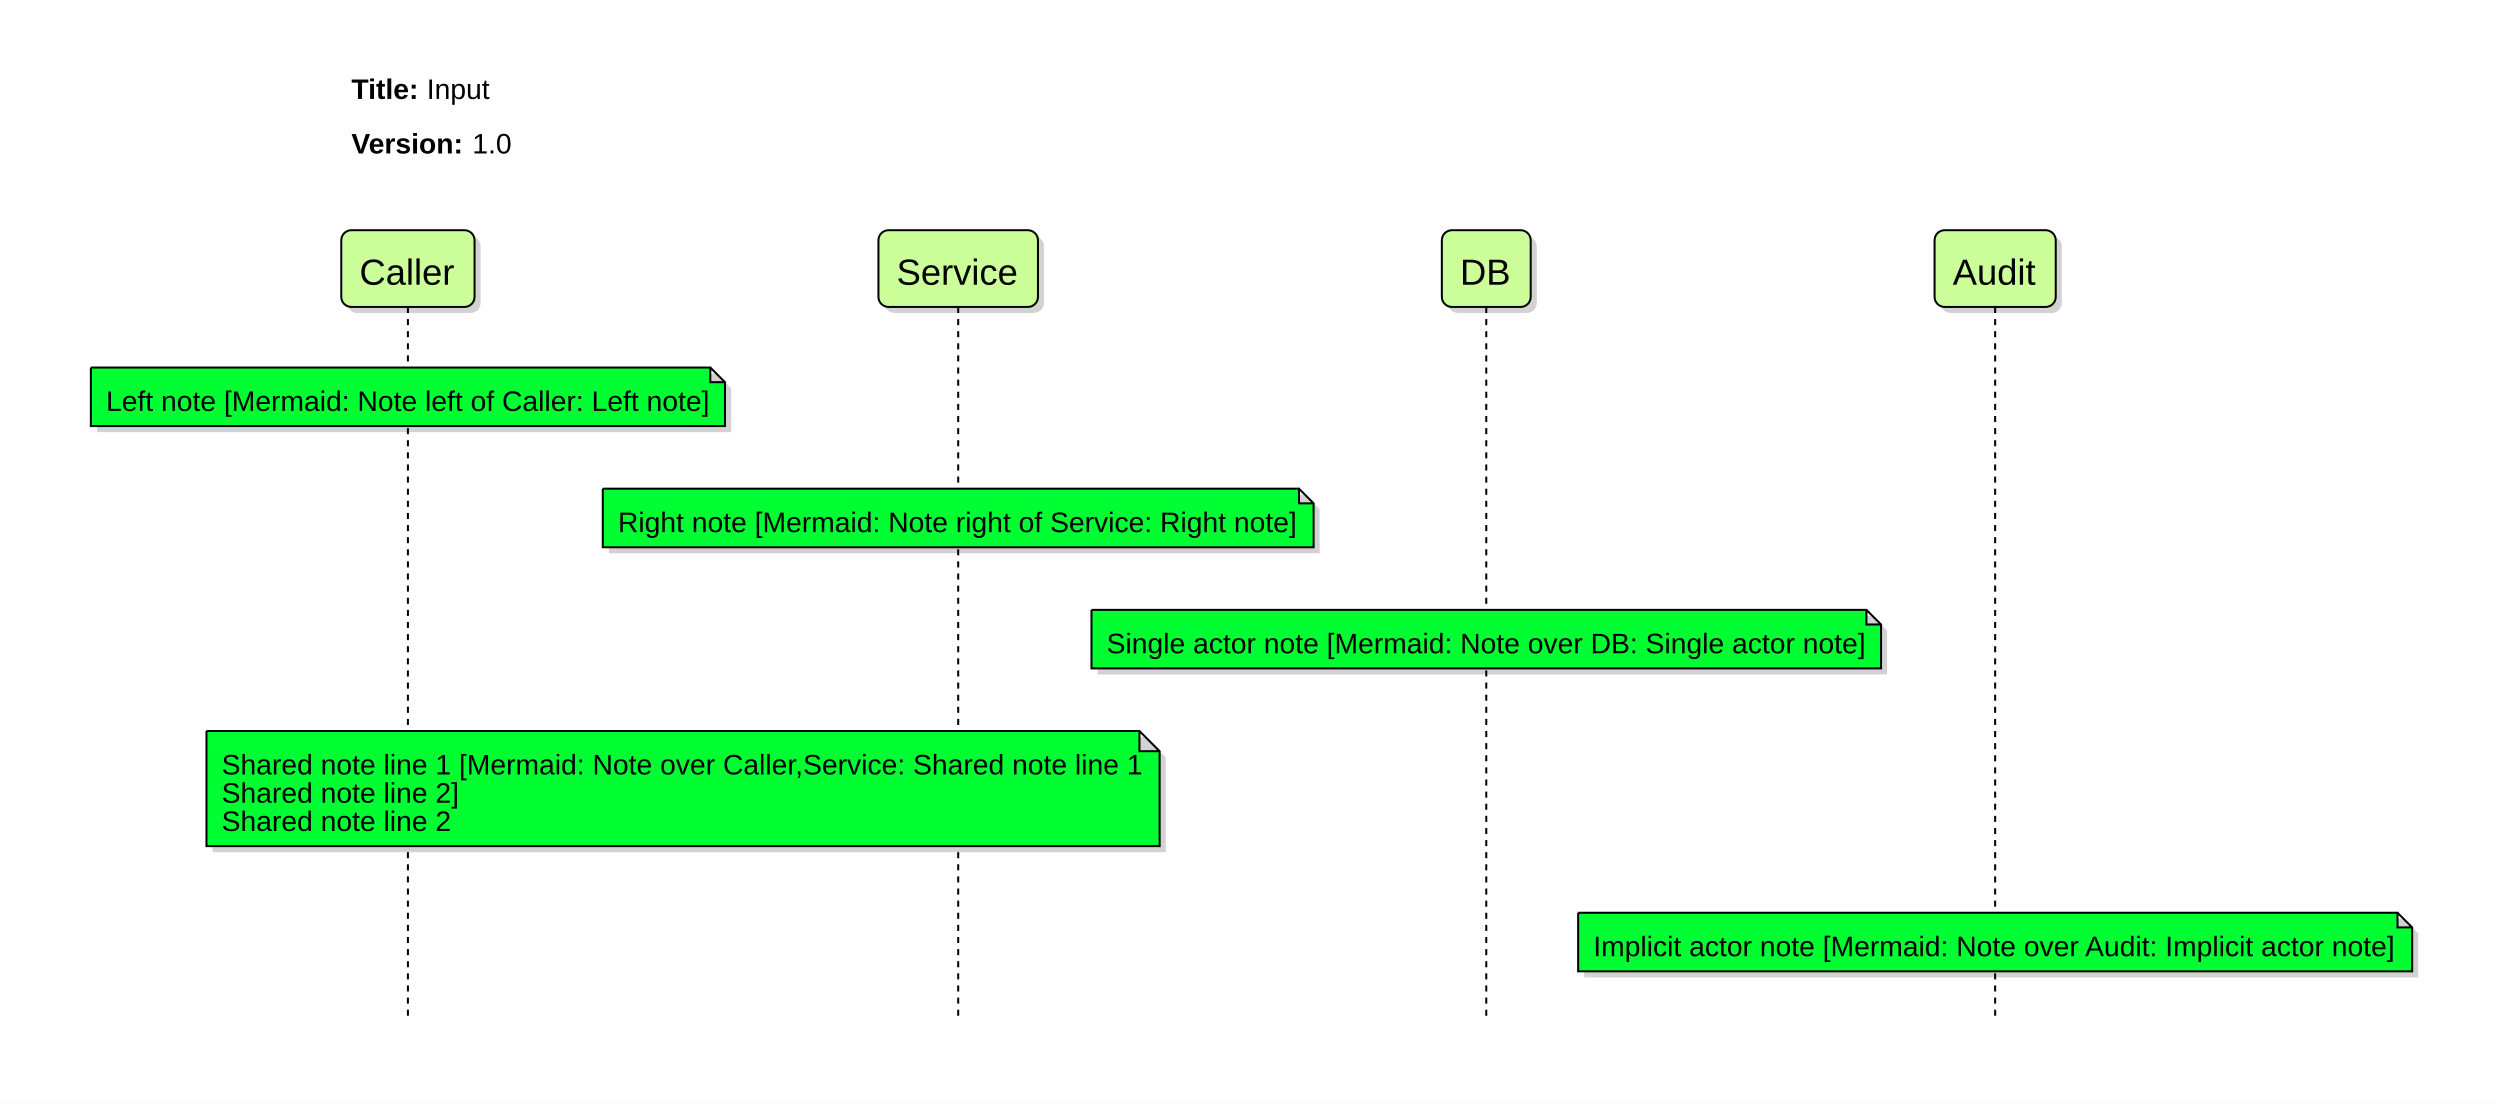
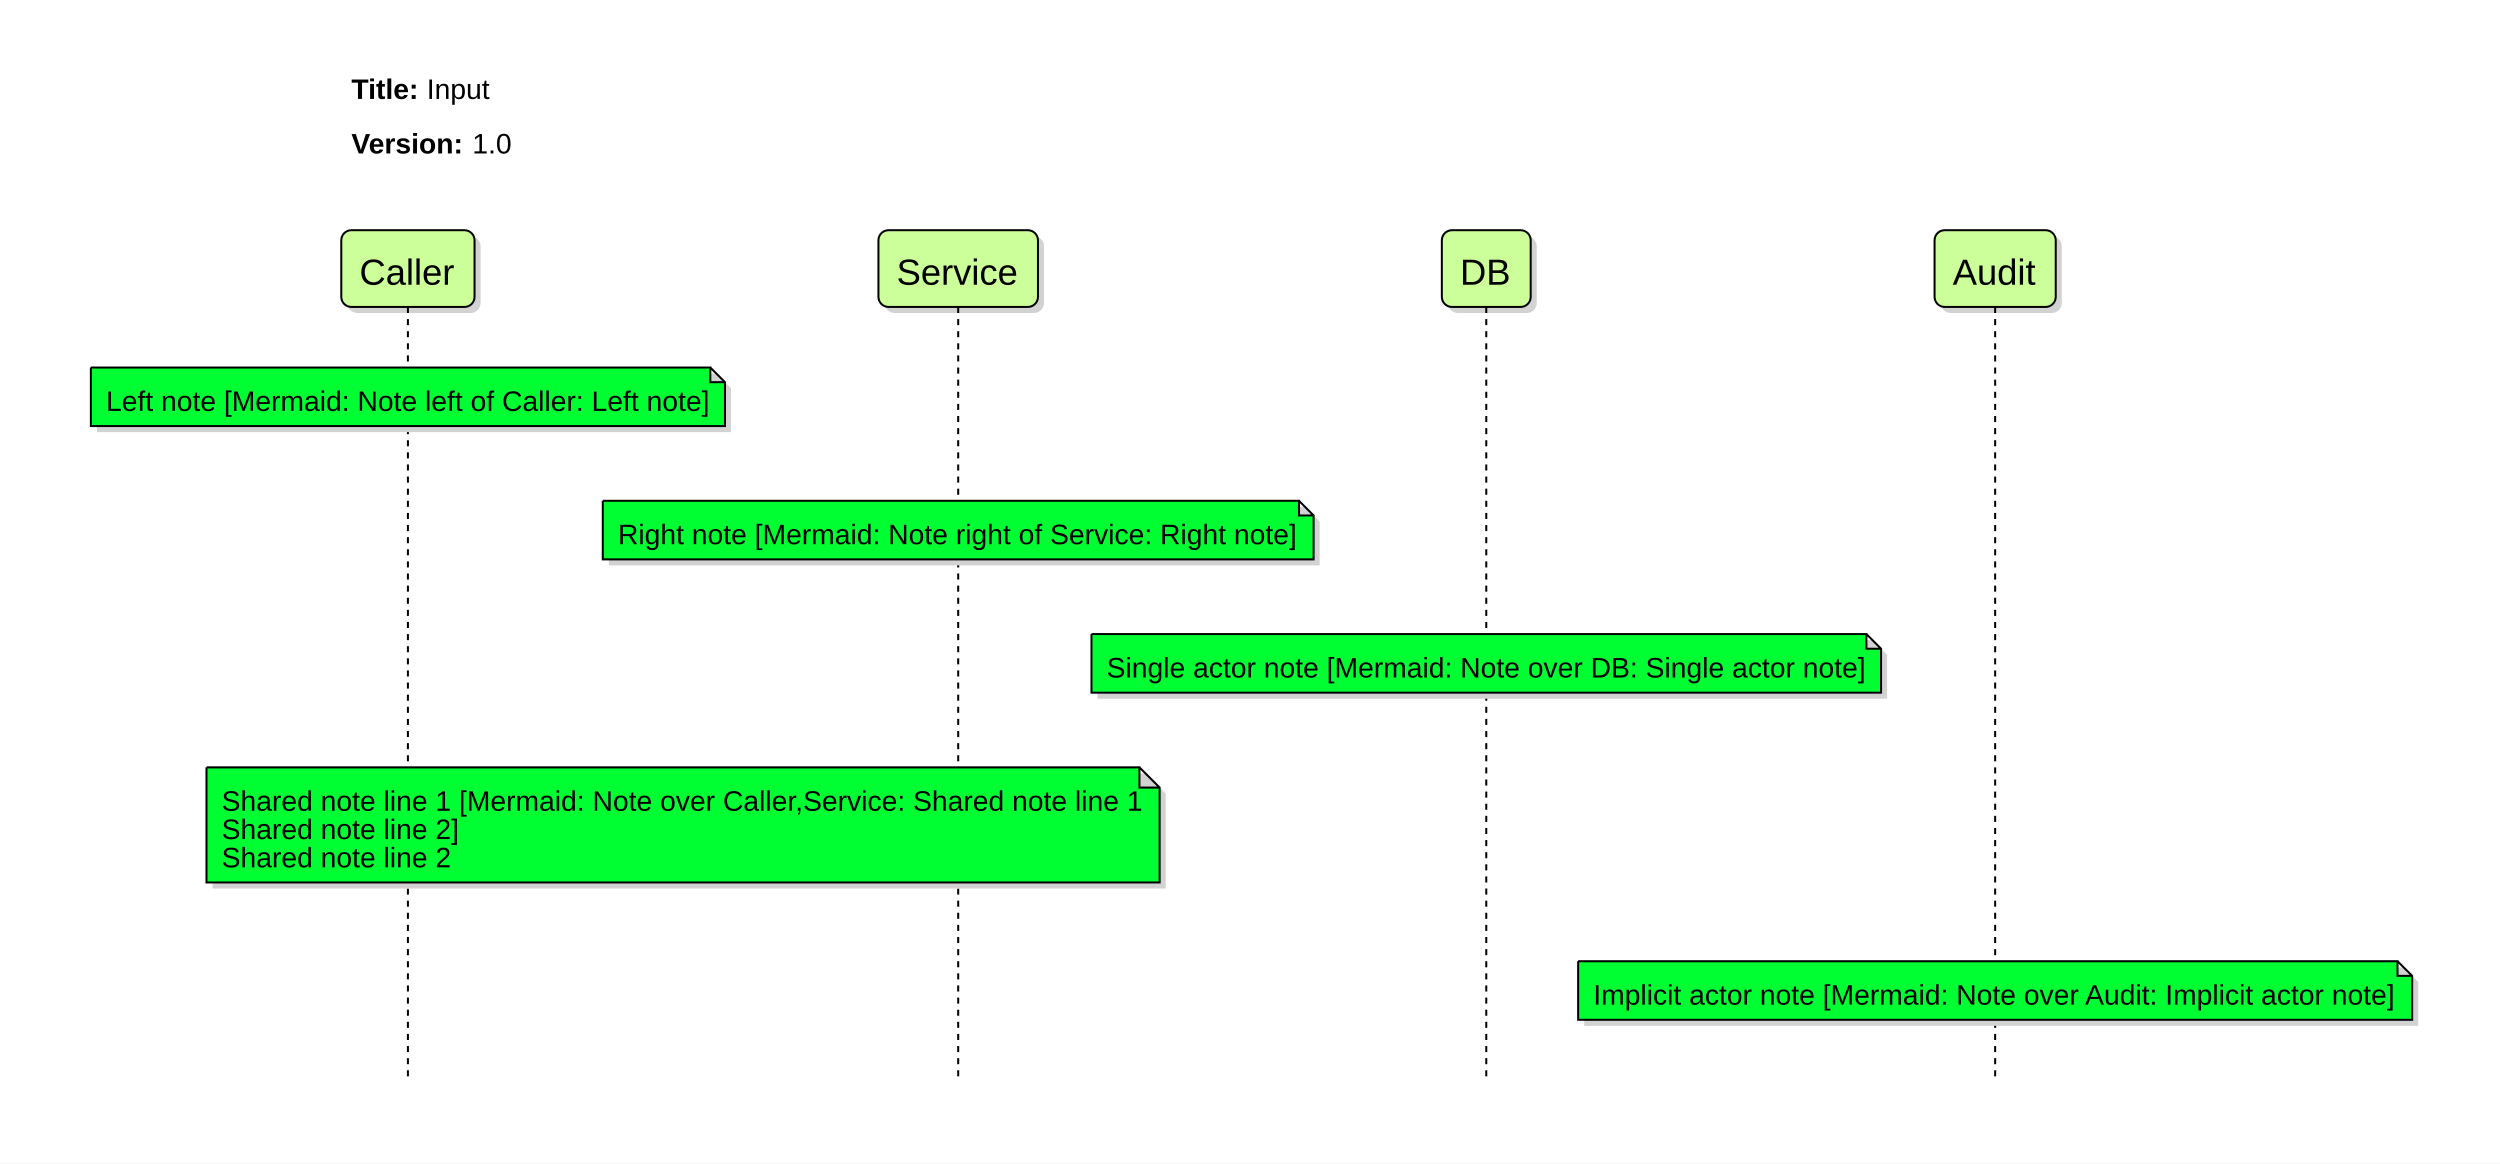
- <svg xmlns="http://www.w3.org/2000/svg" width="1238" height="546" viewBox="0 0 1238 546">
+ <svg xmlns="http://www.w3.org/2000/svg" width="1238" height="576" viewBox="0 0 1238 576">
  <rect width="100%" height="100%" fill="white" />
-   <path d="M 0 0 L 0 536 L 1228 536 L 1228 0 L 0 0" fill="rgb(255, 255, 255)" stroke="none" />
+   <path d="M 0 0 L 0 566 L 1228 566 L 1228 0 L 0 0" fill="rgb(255, 255, 255)" stroke="none" />
  <path d="M 169 30 L 169 57 L 249 57 L 249 30 L 169 30" fill="rgba(0,0,0,0)" stroke="none" />
  <text x="174" y="49" fill="rgb(0,0,0)" font-family="Liberation Sans, Arial, Helvetica, sans-serif" font-size="14" xml:space="preserve" font-weight="bold" dominant-baseline="auto">Title:</text>
  <text x="207.44" y="49" fill="rgb(0,0,0)" font-family="Liberation Sans, Arial, Helvetica, sans-serif" font-size="14" xml:space="preserve" dominant-baseline="auto"> </text>
  <text x="211.33" y="49" fill="rgb(0,0,0)" font-family="Liberation Sans, Arial, Helvetica, sans-serif" font-size="14" xml:space="preserve" dominant-baseline="auto">Input</text>
  <path d="M 169 57 L 169 84 L 259 84 L 259 57 L 169 57" fill="rgba(0,0,0,0)" stroke="none" />
  <text x="174" y="76" fill="rgb(0,0,0)" font-family="Liberation Sans, Arial, Helvetica, sans-serif" font-size="14" xml:space="preserve" font-weight="bold" dominant-baseline="auto">Version:</text>
  <text x="230.01" y="76" fill="rgb(0,0,0)" font-family="Liberation Sans, Arial, Helvetica, sans-serif" font-size="14" xml:space="preserve" dominant-baseline="auto"> </text>
  <text x="233.9" y="76" fill="rgb(0,0,0)" font-family="Liberation Sans, Arial, Helvetica, sans-serif" font-size="14" xml:space="preserve" dominant-baseline="auto">1.0</text>
  <path d="M 172 122 L 172 150 L 172 150 A 5 5 0 0 0 177 155 L 233 155 L 233 155 A 5 5 0 0 0 238 150 L 238 122 L 238 122 A 5 5 0 0 0 233 117 L 177 117 L 177 117 A 5 5 0 0 0 172 122" fill="rgb(210,210,210)" stroke="none" />
  <path d="M 169 119 L 169 147 L 169 147 A 5 5 0 0 0 174 152 L 230 152 L 230 152 A 5 5 0 0 0 235 147 L 235 119 L 235 119 A 5 5 0 0 0 230 114 L 174 114 L 174 114 A 5 5 0 0 0 169 119" fill="rgb(204,255,153)" stroke="none" />
  <path d="M 169 119 L 169 147 L 169 147 A 5 5 0 0 0 174 152 L 230 152 L 230 152 A 5 5 0 0 0 235 147 L 235 119 L 235 119 A 5 5 0 0 0 230 114 L 174 114 L 174 114 A 5 5 0 0 0 169 119" fill="none" stroke="rgb(0, 0, 0)" stroke-width="1" />
  <text x="178" y="141" fill="rgb(0,0,0)" font-family="Liberation Sans, Arial, Helvetica, sans-serif" font-size="18" xml:space="preserve" dominant-baseline="auto">Caller</text>
  <path d="M 438 122 L 438 150 L 438 150 A 5 5 0 0 0 443 155 L 512 155 L 512 155 A 5 5 0 0 0 517 150 L 517 122 L 517 122 A 5 5 0 0 0 512 117 L 443 117 L 443 117 A 5 5 0 0 0 438 122" fill="rgb(210,210,210)" stroke="none" />
  <path d="M 435 119 L 435 147 L 435 147 A 5 5 0 0 0 440 152 L 509 152 L 509 152 A 5 5 0 0 0 514 147 L 514 119 L 514 119 A 5 5 0 0 0 509 114 L 440 114 L 440 114 A 5 5 0 0 0 435 119" fill="rgb(204,255,153)" stroke="none" />
  <path d="M 435 119 L 435 147 L 435 147 A 5 5 0 0 0 440 152 L 509 152 L 509 152 A 5 5 0 0 0 514 147 L 514 119 L 514 119 A 5 5 0 0 0 509 114 L 440 114 L 440 114 A 5 5 0 0 0 435 119" fill="none" stroke="rgb(0, 0, 0)" stroke-width="1" />
  <text x="444" y="141" fill="rgb(0,0,0)" font-family="Liberation Sans, Arial, Helvetica, sans-serif" font-size="18" xml:space="preserve" dominant-baseline="auto">Service</text>
  <path d="M 717 122 L 717 150 L 717 150 A 5 5 0 0 0 722 155 L 756 155 L 756 155 A 5 5 0 0 0 761 150 L 761 122 L 761 122 A 5 5 0 0 0 756 117 L 722 117 L 722 117 A 5 5 0 0 0 717 122" fill="rgb(210,210,210)" stroke="none" />
  <path d="M 714 119 L 714 147 L 714 147 A 5 5 0 0 0 719 152 L 753 152 L 753 152 A 5 5 0 0 0 758 147 L 758 119 L 758 119 A 5 5 0 0 0 753 114 L 719 114 L 719 114 A 5 5 0 0 0 714 119" fill="rgb(204,255,153)" stroke="none" />
  <path d="M 714 119 L 714 147 L 714 147 A 5 5 0 0 0 719 152 L 753 152 L 753 152 A 5 5 0 0 0 758 147 L 758 119 L 758 119 A 5 5 0 0 0 753 114 L 719 114 L 719 114 A 5 5 0 0 0 714 119" fill="none" stroke="rgb(0, 0, 0)" stroke-width="1" />
  <text x="723" y="141" fill="rgb(0,0,0)" font-family="Liberation Sans, Arial, Helvetica, sans-serif" font-size="18" xml:space="preserve" dominant-baseline="auto">DB</text>
  <path d="M 961 122 L 961 150 L 961 150 A 5 5 0 0 0 966 155 L 1016 155 L 1016 155 A 5 5 0 0 0 1021 150 L 1021 122 L 1021 122 A 5 5 0 0 0 1016 117 L 966 117 L 966 117 A 5 5 0 0 0 961 122" fill="rgb(210,210,210)" stroke="none" />
  <path d="M 958 119 L 958 147 L 958 147 A 5 5 0 0 0 963 152 L 1013 152 L 1013 152 A 5 5 0 0 0 1018 147 L 1018 119 L 1018 119 A 5 5 0 0 0 1013 114 L 963 114 L 963 114 A 5 5 0 0 0 958 119" fill="rgb(204,255,153)" stroke="none" />
  <path d="M 958 119 L 958 147 L 958 147 A 5 5 0 0 0 963 152 L 1013 152 L 1013 152 A 5 5 0 0 0 1018 147 L 1018 119 L 1018 119 A 5 5 0 0 0 1013 114 L 963 114 L 963 114 A 5 5 0 0 0 958 119" fill="none" stroke="rgb(0, 0, 0)" stroke-width="1" />
  <text x="967" y="141" fill="rgb(0,0,0)" font-family="Liberation Sans, Arial, Helvetica, sans-serif" font-size="18" xml:space="preserve" dominant-baseline="auto">Audit</text>
  <path d="M 93 185 M 399.75 185 M 407 192.25 M 407 214 M 93 214 M 93 185" fill="rgb(210,210,210)" stroke="none" />
  <path d="M 90 182 M 396.75 182 M 396.75 189.25 M 404 189.25 M 404 211 M 90 211 M 90 182" fill="rgb(0, 255, 50)" stroke="none" />
  <path d="M 90 182 M 396.75 182 M 396.75 189.25 M 404 189.25 M 396.75 182 M 404 189.25 M 404 211 M 90 211 M 90 182" fill="none" stroke="rgb(0, 0, 0)" stroke-width="1" />
  <path d="M 48 185 M 354.75 185 M 362 192.25 M 362 214 M 48 214 M 48 185" fill="rgb(210,210,210)" stroke="none" />
  <path d="M 45 182 M 351.75 182 M 351.75 189.25 M 359 189.25 M 359 211 M 45 211 M 45 182" fill="rgb(0, 255, 50)" stroke="none" />
  <path d="M 45 182 M 351.75 182 M 351.75 189.25 M 359 189.25 M 351.75 182 M 359 189.25 M 359 211 M 45 211 M 45 182" fill="none" stroke="rgb(0, 0, 0)" stroke-width="1" />
-   <path d="M 202 152 M 202 212" fill="none" stroke="rgb(0,0,0)" stroke-width="1" stroke-dasharray="3,3" />
-   <path d="M 474.5 152 M 474.5 212" fill="none" stroke="rgb(0,0,0)" stroke-width="1" stroke-dasharray="3,3" />
-   <path d="M 736 152 M 736 212" fill="none" stroke="rgb(0,0,0)" stroke-width="1" stroke-dasharray="3,3" />
-   <path d="M 988 152 M 988 212" fill="none" stroke="rgb(0,0,0)" stroke-width="1" stroke-dasharray="3,3" />
-   <path d="M 202 152 L 202 212" fill="none" stroke="rgb(0,0,0)" stroke-width="1" stroke-dasharray="3,3" />
-   <path d="M 474.5 152 L 474.5 212" fill="none" stroke="rgb(0,0,0)" stroke-width="1" stroke-dasharray="3,3" />
-   <path d="M 736 152 L 736 212" fill="none" stroke="rgb(0,0,0)" stroke-width="1" stroke-dasharray="3,3" />
-   <path d="M 988 152 L 988 212" fill="none" stroke="rgb(0,0,0)" stroke-width="1" stroke-dasharray="3,3" />
+   <path d="M 202 152 M 202 218" fill="none" stroke="rgb(0,0,0)" stroke-width="1" stroke-dasharray="3,3" />
+   <path d="M 474.5 152 M 474.5 218" fill="none" stroke="rgb(0,0,0)" stroke-width="1" stroke-dasharray="3,3" />
+   <path d="M 736 152 M 736 218" fill="none" stroke="rgb(0,0,0)" stroke-width="1" stroke-dasharray="3,3" />
+   <path d="M 988 152 M 988 218" fill="none" stroke="rgb(0,0,0)" stroke-width="1" stroke-dasharray="3,3" />
+   <path d="M 202 152 L 202 218" fill="none" stroke="rgb(0,0,0)" stroke-width="1" stroke-dasharray="3,3" />
+   <path d="M 474.5 152 L 474.5 218" fill="none" stroke="rgb(0,0,0)" stroke-width="1" stroke-dasharray="3,3" />
+   <path d="M 736 152 L 736 218" fill="none" stroke="rgb(0,0,0)" stroke-width="1" stroke-dasharray="3,3" />
+   <path d="M 988 152 L 988 218" fill="none" stroke="rgb(0,0,0)" stroke-width="1" stroke-dasharray="3,3" />
  <path d="M 48 185 L 354.75 185 L 362 192.25 L 362 214 L 48 214 L 48 185" fill="rgb(210,210,210)" stroke="none" />
  <path d="M 45 182 L 351.75 182 L 351.75 189.25 L 359 189.25 L 359 211 L 45 211 L 45 182" fill="rgb(0, 255, 50)" stroke="none" />
  <path d="M 45 182 L 351.75 182 L 351.75 189.25 L 359 189.25 M 351.75 182 L 359 189.25 L 359 211 L 45 211 L 45 182" fill="none" stroke="rgb(0, 0, 0)" stroke-width="1" />
  <path d="M 45 182 M 45 211 M 359 211 M 359 182 M 45 182" fill="none" stroke="rgb(0, 0, 0)" stroke-width="1" />
  <text x="52.5" y="203.5" fill="rgb(0, 0, 0)" font-family="Liberation Sans, Arial, Helvetica, sans-serif" font-size="14" xml:space="preserve" dominant-baseline="auto">Left note [Mermaid: Note left of Caller: Left note]</text>
-   <path d="M 93 245 M 437.75 245 M 445 252.25 M 445 274 M 93 274 M 93 245" fill="rgb(210,210,210)" stroke="none" />
-   <path d="M 90 242 M 434.75 242 M 434.75 249.25 M 442 249.25 M 442 271 M 90 271 M 90 242" fill="rgb(0, 255, 50)" stroke="none" />
-   <path d="M 90 242 M 434.75 242 M 434.75 249.25 M 442 249.25 M 434.75 242 M 442 249.25 M 442 271 M 90 271 M 90 242" fill="none" stroke="rgb(0, 0, 0)" stroke-width="1" />
-   <path d="M 301.5 245 M 646.25 245 M 653.5 252.25 M 653.5 274 M 301.5 274 M 301.5 245" fill="rgb(210,210,210)" stroke="none" />
-   <path d="M 298.5 242 M 643.25 242 M 643.25 249.25 M 650.5 249.25 M 650.5 271 M 298.5 271 M 298.5 242" fill="rgb(0, 255, 50)" stroke="none" />
-   <path d="M 298.5 242 M 643.25 242 M 643.25 249.25 M 650.5 249.25 M 643.25 242 M 650.5 249.25 M 650.5 271 M 298.5 271 M 298.5 242" fill="none" stroke="rgb(0, 0, 0)" stroke-width="1" />
-   <path d="M 202 212 M 202 272" fill="none" stroke="rgb(0,0,0)" stroke-width="1" stroke-dasharray="3,3" />
-   <path d="M 474.5 212 M 474.5 272" fill="none" stroke="rgb(0,0,0)" stroke-width="1" stroke-dasharray="3,3" />
-   <path d="M 736 212 M 736 272" fill="none" stroke="rgb(0,0,0)" stroke-width="1" stroke-dasharray="3,3" />
-   <path d="M 988 212 M 988 272" fill="none" stroke="rgb(0,0,0)" stroke-width="1" stroke-dasharray="3,3" />
-   <path d="M 202 212 L 202 272" fill="none" stroke="rgb(0,0,0)" stroke-width="1" stroke-dasharray="3,3" />
-   <path d="M 474.5 212 L 474.5 272" fill="none" stroke="rgb(0,0,0)" stroke-width="1" stroke-dasharray="3,3" />
-   <path d="M 736 212 L 736 272" fill="none" stroke="rgb(0,0,0)" stroke-width="1" stroke-dasharray="3,3" />
-   <path d="M 988 212 L 988 272" fill="none" stroke="rgb(0,0,0)" stroke-width="1" stroke-dasharray="3,3" />
-   <path d="M 301.5 245 L 646.25 245 L 653.5 252.25 L 653.5 274 L 301.5 274 L 301.5 245" fill="rgb(210,210,210)" stroke="none" />
-   <path d="M 298.5 242 L 643.25 242 L 643.25 249.25 L 650.5 249.25 L 650.5 271 L 298.5 271 L 298.5 242" fill="rgb(0, 255, 50)" stroke="none" />
-   <path d="M 298.5 242 L 643.25 242 L 643.25 249.25 L 650.5 249.25 M 643.25 242 L 650.5 249.25 L 650.5 271 L 298.5 271 L 298.5 242" fill="none" stroke="rgb(0, 0, 0)" stroke-width="1" />
-   <path d="M 298.5 242 M 298.5 271 M 650.5 271 M 650.5 242 M 298.5 242" fill="none" stroke="rgb(0, 0, 0)" stroke-width="1" />
-   <text x="306" y="263.5" fill="rgb(0, 0, 0)" font-family="Liberation Sans, Arial, Helvetica, sans-serif" font-size="14" xml:space="preserve" dominant-baseline="auto">Right note [Mermaid: Note right of Service: Right note]</text>
-   <path d="M 93 305 M 476.75 305 M 484 312.25 M 484 334 M 93 334 M 93 305" fill="rgb(210,210,210)" stroke="none" />
-   <path d="M 90 302 M 473.75 302 M 473.75 309.25 M 481 309.25 M 481 331 M 90 331 M 90 302" fill="rgb(0, 255, 50)" stroke="none" />
-   <path d="M 90 302 M 473.75 302 M 473.75 309.25 M 481 309.25 M 473.75 302 M 481 309.25 M 481 331 M 90 331 M 90 302" fill="none" stroke="rgb(0, 0, 0)" stroke-width="1" />
-   <path d="M 543.5 305 M 927.25 305 M 934.5 312.25 M 934.5 334 M 543.5 334 M 543.5 305" fill="rgb(210,210,210)" stroke="none" />
-   <path d="M 540.5 302 M 924.25 302 M 924.25 309.25 M 931.5 309.25 M 931.5 331 M 540.5 331 M 540.5 302" fill="rgb(0, 255, 50)" stroke="none" />
-   <path d="M 540.5 302 M 924.25 302 M 924.25 309.25 M 931.5 309.25 M 924.25 302 M 931.5 309.25 M 931.5 331 M 540.5 331 M 540.5 302" fill="none" stroke="rgb(0, 0, 0)" stroke-width="1" />
-   <path d="M 202 272 M 202 332" fill="none" stroke="rgb(0,0,0)" stroke-width="1" stroke-dasharray="3,3" />
-   <path d="M 474.5 272 M 474.5 332" fill="none" stroke="rgb(0,0,0)" stroke-width="1" stroke-dasharray="3,3" />
-   <path d="M 736 272 M 736 332" fill="none" stroke="rgb(0,0,0)" stroke-width="1" stroke-dasharray="3,3" />
-   <path d="M 988 272 M 988 332" fill="none" stroke="rgb(0,0,0)" stroke-width="1" stroke-dasharray="3,3" />
-   <path d="M 202 272 L 202 332" fill="none" stroke="rgb(0,0,0)" stroke-width="1" stroke-dasharray="3,3" />
-   <path d="M 474.5 272 L 474.5 332" fill="none" stroke="rgb(0,0,0)" stroke-width="1" stroke-dasharray="3,3" />
-   <path d="M 736 272 L 736 332" fill="none" stroke="rgb(0,0,0)" stroke-width="1" stroke-dasharray="3,3" />
-   <path d="M 988 272 L 988 332" fill="none" stroke="rgb(0,0,0)" stroke-width="1" stroke-dasharray="3,3" />
-   <path d="M 543.5 305 L 927.25 305 L 934.5 312.25 L 934.5 334 L 543.5 334 L 543.5 305" fill="rgb(210,210,210)" stroke="none" />
-   <path d="M 540.5 302 L 924.25 302 L 924.25 309.25 L 931.5 309.25 L 931.5 331 L 540.5 331 L 540.5 302" fill="rgb(0, 255, 50)" stroke="none" />
-   <path d="M 540.5 302 L 924.25 302 L 924.25 309.25 L 931.5 309.25 M 924.25 302 L 931.5 309.25 L 931.5 331 L 540.5 331 L 540.5 302" fill="none" stroke="rgb(0, 0, 0)" stroke-width="1" />
-   <path d="M 540.5 302 M 540.5 331 M 931.5 331 M 931.5 302 M 540.5 302" fill="none" stroke="rgb(0, 0, 0)" stroke-width="1" />
-   <text x="548" y="323.5" fill="rgb(0, 0, 0)" font-family="Liberation Sans, Arial, Helvetica, sans-serif" font-size="14" xml:space="preserve" dominant-baseline="auto">Single actor note [Mermaid: Note over DB: Single actor note]</text>
-   <path d="M 93 365 M 555 365 M 565 375 M 565 422 M 93 422 M 93 365" fill="rgb(210,210,210)" stroke="none" />
-   <path d="M 90 362 M 552 362 M 552 372 M 562 372 M 562 419 M 90 419 M 90 362" fill="rgb(0, 255, 50)" stroke="none" />
-   <path d="M 90 362 M 552 362 M 552 372 M 562 372 M 552 362 M 562 372 M 562 419 M 90 419 M 90 362" fill="none" stroke="rgb(0, 0, 0)" stroke-width="1" />
-   <path d="M 105.25 365 M 567.25 365 M 577.25 375 M 577.25 422 M 105.25 422 M 105.25 365" fill="rgb(210,210,210)" stroke="none" />
-   <path d="M 102.25 362 M 564.25 362 M 564.25 372 M 574.25 372 M 574.25 419 M 102.25 419 M 102.25 362" fill="rgb(0, 255, 50)" stroke="none" />
-   <path d="M 102.25 362 M 564.25 362 M 564.25 372 M 574.25 372 M 564.25 362 M 574.25 372 M 574.25 419 M 102.25 419 M 102.25 362" fill="none" stroke="rgb(0, 0, 0)" stroke-width="1" />
-   <path d="M 202 332 M 202 422" fill="none" stroke="rgb(0,0,0)" stroke-width="1" stroke-dasharray="3,3" />
-   <path d="M 474.5 332 M 474.5 422" fill="none" stroke="rgb(0,0,0)" stroke-width="1" stroke-dasharray="3,3" />
-   <path d="M 736 332 M 736 422" fill="none" stroke="rgb(0,0,0)" stroke-width="1" stroke-dasharray="3,3" />
-   <path d="M 988 332 M 988 422" fill="none" stroke="rgb(0,0,0)" stroke-width="1" stroke-dasharray="3,3" />
-   <path d="M 202 332 L 202 422" fill="none" stroke="rgb(0,0,0)" stroke-width="1" stroke-dasharray="3,3" />
-   <path d="M 474.5 332 L 474.5 422" fill="none" stroke="rgb(0,0,0)" stroke-width="1" stroke-dasharray="3,3" />
-   <path d="M 736 332 L 736 422" fill="none" stroke="rgb(0,0,0)" stroke-width="1" stroke-dasharray="3,3" />
-   <path d="M 988 332 L 988 422" fill="none" stroke="rgb(0,0,0)" stroke-width="1" stroke-dasharray="3,3" />
-   <path d="M 105.25 365 L 567.25 365 L 577.25 375 L 577.25 422 L 105.25 422 L 105.25 365" fill="rgb(210,210,210)" stroke="none" />
-   <path d="M 102.25 362 L 564.25 362 L 564.25 372 L 574.25 372 L 574.25 419 L 102.25 419 L 102.25 362" fill="rgb(0, 255, 50)" stroke="none" />
-   <path d="M 102.25 362 L 564.25 362 L 564.25 372 L 574.25 372 M 564.25 362 L 574.25 372 L 574.25 419 L 102.25 419 L 102.25 362" fill="none" stroke="rgb(0, 0, 0)" stroke-width="1" />
-   <path d="M 102.25 362 M 102.25 419 M 574.25 419 M 574.25 362 M 102.25 362" fill="none" stroke="rgb(0, 0, 0)" stroke-width="1" />
-   <text x="109.75" y="383.5" fill="rgb(0, 0, 0)" font-family="Liberation Sans, Arial, Helvetica, sans-serif" font-size="14" xml:space="preserve" dominant-baseline="auto">Shared note line 1 [Mermaid: Note over Caller,Service: Shared note line 1</text>
-   <text x="109.75" y="397.5" fill="rgb(0, 0, 0)" font-family="Liberation Sans, Arial, Helvetica, sans-serif" font-size="14" xml:space="preserve" dominant-baseline="auto">Shared note line 2]</text>
-   <text x="109.75" y="411.5" fill="rgb(0, 0, 0)" font-family="Liberation Sans, Arial, Helvetica, sans-serif" font-size="14" xml:space="preserve" dominant-baseline="auto">Shared note line 2</text>
-   <path d="M 93 455 M 498.75 455 M 506 462.25 M 506 484 M 93 484 M 93 455" fill="rgb(210,210,210)" stroke="none" />
-   <path d="M 90 452 M 495.75 452 M 495.75 459.25 M 503 459.25 M 503 481 M 90 481 M 90 452" fill="rgb(0, 255, 50)" stroke="none" />
-   <path d="M 90 452 M 495.75 452 M 495.75 459.25 M 503 459.25 M 495.75 452 M 503 459.25 M 503 481 M 90 481 M 90 452" fill="none" stroke="rgb(0, 0, 0)" stroke-width="1" />
-   <path d="M 784.5 455 M 1190.25 455 M 1197.5 462.25 M 1197.5 484 M 784.5 484 M 784.5 455" fill="rgb(210,210,210)" stroke="none" />
-   <path d="M 781.5 452 M 1187.25 452 M 1187.25 459.25 M 1194.5 459.25 M 1194.5 481 M 781.5 481 M 781.5 452" fill="rgb(0, 255, 50)" stroke="none" />
-   <path d="M 781.5 452 M 1187.25 452 M 1187.25 459.25 M 1194.5 459.25 M 1187.25 452 M 1194.5 459.25 M 1194.5 481 M 781.5 481 M 781.5 452" fill="none" stroke="rgb(0, 0, 0)" stroke-width="1" />
-   <path d="M 202 422 M 202 482" fill="none" stroke="rgb(0,0,0)" stroke-width="1" stroke-dasharray="3,3" />
-   <path d="M 474.5 422 M 474.5 482" fill="none" stroke="rgb(0,0,0)" stroke-width="1" stroke-dasharray="3,3" />
-   <path d="M 736 422 M 736 482" fill="none" stroke="rgb(0,0,0)" stroke-width="1" stroke-dasharray="3,3" />
-   <path d="M 988 422 M 988 482" fill="none" stroke="rgb(0,0,0)" stroke-width="1" stroke-dasharray="3,3" />
-   <path d="M 202 422 L 202 482" fill="none" stroke="rgb(0,0,0)" stroke-width="1" stroke-dasharray="3,3" />
-   <path d="M 474.5 422 L 474.5 482" fill="none" stroke="rgb(0,0,0)" stroke-width="1" stroke-dasharray="3,3" />
-   <path d="M 736 422 L 736 482" fill="none" stroke="rgb(0,0,0)" stroke-width="1" stroke-dasharray="3,3" />
-   <path d="M 988 422 L 988 482" fill="none" stroke="rgb(0,0,0)" stroke-width="1" stroke-dasharray="3,3" />
-   <path d="M 784.5 455 L 1190.25 455 L 1197.5 462.25 L 1197.5 484 L 784.5 484 L 784.5 455" fill="rgb(210,210,210)" stroke="none" />
-   <path d="M 781.5 452 L 1187.25 452 L 1187.25 459.25 L 1194.5 459.25 L 1194.5 481 L 781.5 481 L 781.5 452" fill="rgb(0, 255, 50)" stroke="none" />
-   <path d="M 781.5 452 L 1187.25 452 L 1187.25 459.25 L 1194.5 459.25 M 1187.25 452 L 1194.5 459.25 L 1194.5 481 L 781.5 481 L 781.5 452" fill="none" stroke="rgb(0, 0, 0)" stroke-width="1" />
-   <path d="M 781.5 452 M 781.5 481 M 1194.5 481 M 1194.5 452 M 781.5 452" fill="none" stroke="rgb(0, 0, 0)" stroke-width="1" />
-   <text x="789" y="473.5" fill="rgb(0, 0, 0)" font-family="Liberation Sans, Arial, Helvetica, sans-serif" font-size="14" xml:space="preserve" dominant-baseline="auto">Implicit actor note [Mermaid: Note over Audit: Implicit actor note]</text>
-   <path d="M 202 482 L 202 506" fill="none" stroke="rgb(0,0,0)" stroke-width="1" stroke-dasharray="3,3" />
-   <path d="M 474.5 482 L 474.5 506" fill="none" stroke="rgb(0,0,0)" stroke-width="1" stroke-dasharray="3,3" />
-   <path d="M 736 482 L 736 506" fill="none" stroke="rgb(0,0,0)" stroke-width="1" stroke-dasharray="3,3" />
-   <path d="M 988 482 L 988 506" fill="none" stroke="rgb(0,0,0)" stroke-width="1" stroke-dasharray="3,3" />
+   <path d="M 93 251 M 437.75 251 M 445 258.25 M 445 280 M 93 280 M 93 251" fill="rgb(210,210,210)" stroke="none" />
+   <path d="M 90 248 M 434.75 248 M 434.75 255.25 M 442 255.25 M 442 277 M 90 277 M 90 248" fill="rgb(0, 255, 50)" stroke="none" />
+   <path d="M 90 248 M 434.75 248 M 434.75 255.25 M 442 255.25 M 434.75 248 M 442 255.25 M 442 277 M 90 277 M 90 248" fill="none" stroke="rgb(0, 0, 0)" stroke-width="1" />
+   <path d="M 301.5 251 M 646.25 251 M 653.5 258.25 M 653.5 280 M 301.5 280 M 301.5 251" fill="rgb(210,210,210)" stroke="none" />
+   <path d="M 298.5 248 M 643.25 248 M 643.25 255.25 M 650.5 255.25 M 650.5 277 M 298.5 277 M 298.5 248" fill="rgb(0, 255, 50)" stroke="none" />
+   <path d="M 298.5 248 M 643.25 248 M 643.25 255.25 M 650.5 255.25 M 643.25 248 M 650.5 255.25 M 650.5 277 M 298.5 277 M 298.5 248" fill="none" stroke="rgb(0, 0, 0)" stroke-width="1" />
+   <path d="M 202 218 M 202 284" fill="none" stroke="rgb(0,0,0)" stroke-width="1" stroke-dasharray="3,3" />
+   <path d="M 474.5 218 M 474.5 284" fill="none" stroke="rgb(0,0,0)" stroke-width="1" stroke-dasharray="3,3" />
+   <path d="M 736 218 M 736 284" fill="none" stroke="rgb(0,0,0)" stroke-width="1" stroke-dasharray="3,3" />
+   <path d="M 988 218 M 988 284" fill="none" stroke="rgb(0,0,0)" stroke-width="1" stroke-dasharray="3,3" />
+   <path d="M 202 218 L 202 284" fill="none" stroke="rgb(0,0,0)" stroke-width="1" stroke-dasharray="3,3" />
+   <path d="M 474.5 218 L 474.5 284" fill="none" stroke="rgb(0,0,0)" stroke-width="1" stroke-dasharray="3,3" />
+   <path d="M 736 218 L 736 284" fill="none" stroke="rgb(0,0,0)" stroke-width="1" stroke-dasharray="3,3" />
+   <path d="M 988 218 L 988 284" fill="none" stroke="rgb(0,0,0)" stroke-width="1" stroke-dasharray="3,3" />
+   <path d="M 301.5 251 L 646.25 251 L 653.5 258.25 L 653.5 280 L 301.5 280 L 301.5 251" fill="rgb(210,210,210)" stroke="none" />
+   <path d="M 298.5 248 L 643.25 248 L 643.25 255.25 L 650.5 255.25 L 650.5 277 L 298.5 277 L 298.5 248" fill="rgb(0, 255, 50)" stroke="none" />
+   <path d="M 298.5 248 L 643.25 248 L 643.25 255.25 L 650.5 255.25 M 643.25 248 L 650.5 255.25 L 650.5 277 L 298.5 277 L 298.5 248" fill="none" stroke="rgb(0, 0, 0)" stroke-width="1" />
+   <path d="M 298.5 248 M 298.5 277 M 650.5 277 M 650.5 248 M 298.5 248" fill="none" stroke="rgb(0, 0, 0)" stroke-width="1" />
+   <text x="306" y="269.5" fill="rgb(0, 0, 0)" font-family="Liberation Sans, Arial, Helvetica, sans-serif" font-size="14" xml:space="preserve" dominant-baseline="auto">Right note [Mermaid: Note right of Service: Right note]</text>
+   <path d="M 93 317 M 476.75 317 M 484 324.25 M 484 346 M 93 346 M 93 317" fill="rgb(210,210,210)" stroke="none" />
+   <path d="M 90 314 M 473.75 314 M 473.75 321.25 M 481 321.25 M 481 343 M 90 343 M 90 314" fill="rgb(0, 255, 50)" stroke="none" />
+   <path d="M 90 314 M 473.75 314 M 473.75 321.25 M 481 321.25 M 473.75 314 M 481 321.25 M 481 343 M 90 343 M 90 314" fill="none" stroke="rgb(0, 0, 0)" stroke-width="1" />
+   <path d="M 543.5 317 M 927.25 317 M 934.5 324.25 M 934.5 346 M 543.5 346 M 543.5 317" fill="rgb(210,210,210)" stroke="none" />
+   <path d="M 540.5 314 M 924.25 314 M 924.25 321.25 M 931.5 321.25 M 931.5 343 M 540.5 343 M 540.5 314" fill="rgb(0, 255, 50)" stroke="none" />
+   <path d="M 540.5 314 M 924.25 314 M 924.25 321.25 M 931.5 321.25 M 924.25 314 M 931.5 321.25 M 931.5 343 M 540.5 343 M 540.5 314" fill="none" stroke="rgb(0, 0, 0)" stroke-width="1" />
+   <path d="M 202 284 M 202 350" fill="none" stroke="rgb(0,0,0)" stroke-width="1" stroke-dasharray="3,3" />
+   <path d="M 474.5 284 M 474.5 350" fill="none" stroke="rgb(0,0,0)" stroke-width="1" stroke-dasharray="3,3" />
+   <path d="M 736 284 M 736 350" fill="none" stroke="rgb(0,0,0)" stroke-width="1" stroke-dasharray="3,3" />
+   <path d="M 988 284 M 988 350" fill="none" stroke="rgb(0,0,0)" stroke-width="1" stroke-dasharray="3,3" />
+   <path d="M 202 284 L 202 350" fill="none" stroke="rgb(0,0,0)" stroke-width="1" stroke-dasharray="3,3" />
+   <path d="M 474.5 284 L 474.5 350" fill="none" stroke="rgb(0,0,0)" stroke-width="1" stroke-dasharray="3,3" />
+   <path d="M 736 284 L 736 350" fill="none" stroke="rgb(0,0,0)" stroke-width="1" stroke-dasharray="3,3" />
+   <path d="M 988 284 L 988 350" fill="none" stroke="rgb(0,0,0)" stroke-width="1" stroke-dasharray="3,3" />
+   <path d="M 543.5 317 L 927.25 317 L 934.5 324.25 L 934.5 346 L 543.5 346 L 543.5 317" fill="rgb(210,210,210)" stroke="none" />
+   <path d="M 540.5 314 L 924.25 314 L 924.25 321.25 L 931.5 321.25 L 931.5 343 L 540.5 343 L 540.5 314" fill="rgb(0, 255, 50)" stroke="none" />
+   <path d="M 540.5 314 L 924.25 314 L 924.25 321.25 L 931.5 321.25 M 924.25 314 L 931.5 321.25 L 931.5 343 L 540.5 343 L 540.5 314" fill="none" stroke="rgb(0, 0, 0)" stroke-width="1" />
+   <path d="M 540.5 314 M 540.5 343 M 931.5 343 M 931.5 314 M 540.5 314" fill="none" stroke="rgb(0, 0, 0)" stroke-width="1" />
+   <text x="548" y="335.5" fill="rgb(0, 0, 0)" font-family="Liberation Sans, Arial, Helvetica, sans-serif" font-size="14" xml:space="preserve" dominant-baseline="auto">Single actor note [Mermaid: Note over DB: Single actor note]</text>
+   <path d="M 93 383 M 555 383 M 565 393 M 565 440 M 93 440 M 93 383" fill="rgb(210,210,210)" stroke="none" />
+   <path d="M 90 380 M 552 380 M 552 390 M 562 390 M 562 437 M 90 437 M 90 380" fill="rgb(0, 255, 50)" stroke="none" />
+   <path d="M 90 380 M 552 380 M 552 390 M 562 390 M 552 380 M 562 390 M 562 437 M 90 437 M 90 380" fill="none" stroke="rgb(0, 0, 0)" stroke-width="1" />
+   <path d="M 105.25 383 M 567.25 383 M 577.25 393 M 577.25 440 M 105.25 440 M 105.25 383" fill="rgb(210,210,210)" stroke="none" />
+   <path d="M 102.25 380 M 564.25 380 M 564.25 390 M 574.25 390 M 574.25 437 M 102.25 437 M 102.25 380" fill="rgb(0, 255, 50)" stroke="none" />
+   <path d="M 102.25 380 M 564.25 380 M 564.25 390 M 574.25 390 M 564.25 380 M 574.25 390 M 574.25 437 M 102.25 437 M 102.25 380" fill="none" stroke="rgb(0, 0, 0)" stroke-width="1" />
+   <path d="M 202 350 M 202 446" fill="none" stroke="rgb(0,0,0)" stroke-width="1" stroke-dasharray="3,3" />
+   <path d="M 474.5 350 M 474.5 446" fill="none" stroke="rgb(0,0,0)" stroke-width="1" stroke-dasharray="3,3" />
+   <path d="M 736 350 M 736 446" fill="none" stroke="rgb(0,0,0)" stroke-width="1" stroke-dasharray="3,3" />
+   <path d="M 988 350 M 988 446" fill="none" stroke="rgb(0,0,0)" stroke-width="1" stroke-dasharray="3,3" />
+   <path d="M 202 350 L 202 446" fill="none" stroke="rgb(0,0,0)" stroke-width="1" stroke-dasharray="3,3" />
+   <path d="M 474.5 350 L 474.5 446" fill="none" stroke="rgb(0,0,0)" stroke-width="1" stroke-dasharray="3,3" />
+   <path d="M 736 350 L 736 446" fill="none" stroke="rgb(0,0,0)" stroke-width="1" stroke-dasharray="3,3" />
+   <path d="M 988 350 L 988 446" fill="none" stroke="rgb(0,0,0)" stroke-width="1" stroke-dasharray="3,3" />
+   <path d="M 105.25 383 L 567.25 383 L 577.25 393 L 577.25 440 L 105.25 440 L 105.25 383" fill="rgb(210,210,210)" stroke="none" />
+   <path d="M 102.25 380 L 564.25 380 L 564.25 390 L 574.25 390 L 574.25 437 L 102.25 437 L 102.25 380" fill="rgb(0, 255, 50)" stroke="none" />
+   <path d="M 102.25 380 L 564.25 380 L 564.25 390 L 574.25 390 M 564.25 380 L 574.25 390 L 574.25 437 L 102.25 437 L 102.25 380" fill="none" stroke="rgb(0, 0, 0)" stroke-width="1" />
+   <path d="M 102.25 380 M 102.25 437 M 574.25 437 M 574.25 380 M 102.25 380" fill="none" stroke="rgb(0, 0, 0)" stroke-width="1" />
+   <text x="109.75" y="401.5" fill="rgb(0, 0, 0)" font-family="Liberation Sans, Arial, Helvetica, sans-serif" font-size="14" xml:space="preserve" dominant-baseline="auto">Shared note line 1 [Mermaid: Note over Caller,Service: Shared note line 1</text>
+   <text x="109.75" y="415.5" fill="rgb(0, 0, 0)" font-family="Liberation Sans, Arial, Helvetica, sans-serif" font-size="14" xml:space="preserve" dominant-baseline="auto">Shared note line 2]</text>
+   <text x="109.75" y="429.5" fill="rgb(0, 0, 0)" font-family="Liberation Sans, Arial, Helvetica, sans-serif" font-size="14" xml:space="preserve" dominant-baseline="auto">Shared note line 2</text>
+   <path d="M 93 479 M 498.75 479 M 506 486.25 M 506 508 M 93 508 M 93 479" fill="rgb(210,210,210)" stroke="none" />
+   <path d="M 90 476 M 495.75 476 M 495.75 483.25 M 503 483.25 M 503 505 M 90 505 M 90 476" fill="rgb(0, 255, 50)" stroke="none" />
+   <path d="M 90 476 M 495.75 476 M 495.75 483.25 M 503 483.25 M 495.75 476 M 503 483.25 M 503 505 M 90 505 M 90 476" fill="none" stroke="rgb(0, 0, 0)" stroke-width="1" />
+   <path d="M 784.5 479 M 1190.25 479 M 1197.5 486.25 M 1197.5 508 M 784.5 508 M 784.5 479" fill="rgb(210,210,210)" stroke="none" />
+   <path d="M 781.5 476 M 1187.25 476 M 1187.25 483.25 M 1194.5 483.25 M 1194.5 505 M 781.5 505 M 781.5 476" fill="rgb(0, 255, 50)" stroke="none" />
+   <path d="M 781.5 476 M 1187.25 476 M 1187.25 483.25 M 1194.5 483.25 M 1187.25 476 M 1194.5 483.25 M 1194.5 505 M 781.5 505 M 781.5 476" fill="none" stroke="rgb(0, 0, 0)" stroke-width="1" />
+   <path d="M 202 446 M 202 512" fill="none" stroke="rgb(0,0,0)" stroke-width="1" stroke-dasharray="3,3" />
+   <path d="M 474.5 446 M 474.5 512" fill="none" stroke="rgb(0,0,0)" stroke-width="1" stroke-dasharray="3,3" />
+   <path d="M 736 446 M 736 512" fill="none" stroke="rgb(0,0,0)" stroke-width="1" stroke-dasharray="3,3" />
+   <path d="M 988 446 M 988 512" fill="none" stroke="rgb(0,0,0)" stroke-width="1" stroke-dasharray="3,3" />
+   <path d="M 202 446 L 202 512" fill="none" stroke="rgb(0,0,0)" stroke-width="1" stroke-dasharray="3,3" />
+   <path d="M 474.5 446 L 474.5 512" fill="none" stroke="rgb(0,0,0)" stroke-width="1" stroke-dasharray="3,3" />
+   <path d="M 736 446 L 736 512" fill="none" stroke="rgb(0,0,0)" stroke-width="1" stroke-dasharray="3,3" />
+   <path d="M 988 446 L 988 512" fill="none" stroke="rgb(0,0,0)" stroke-width="1" stroke-dasharray="3,3" />
+   <path d="M 784.5 479 L 1190.25 479 L 1197.5 486.25 L 1197.5 508 L 784.5 508 L 784.5 479" fill="rgb(210,210,210)" stroke="none" />
+   <path d="M 781.5 476 L 1187.25 476 L 1187.25 483.25 L 1194.5 483.25 L 1194.5 505 L 781.5 505 L 781.5 476" fill="rgb(0, 255, 50)" stroke="none" />
+   <path d="M 781.5 476 L 1187.25 476 L 1187.25 483.25 L 1194.5 483.25 M 1187.25 476 L 1194.5 483.25 L 1194.5 505 L 781.5 505 L 781.5 476" fill="none" stroke="rgb(0, 0, 0)" stroke-width="1" />
+   <path d="M 781.5 476 M 781.5 505 M 1194.5 505 M 1194.5 476 M 781.5 476" fill="none" stroke="rgb(0, 0, 0)" stroke-width="1" />
+   <text x="789" y="497.5" fill="rgb(0, 0, 0)" font-family="Liberation Sans, Arial, Helvetica, sans-serif" font-size="14" xml:space="preserve" dominant-baseline="auto">Implicit actor note [Mermaid: Note over Audit: Implicit actor note]</text>
+   <path d="M 202 512 L 202 536" fill="none" stroke="rgb(0,0,0)" stroke-width="1" stroke-dasharray="3,3" />
+   <path d="M 474.5 512 L 474.5 536" fill="none" stroke="rgb(0,0,0)" stroke-width="1" stroke-dasharray="3,3" />
+   <path d="M 736 512 L 736 536" fill="none" stroke="rgb(0,0,0)" stroke-width="1" stroke-dasharray="3,3" />
+   <path d="M 988 512 L 988 536" fill="none" stroke="rgb(0,0,0)" stroke-width="1" stroke-dasharray="3,3" />
</svg>
